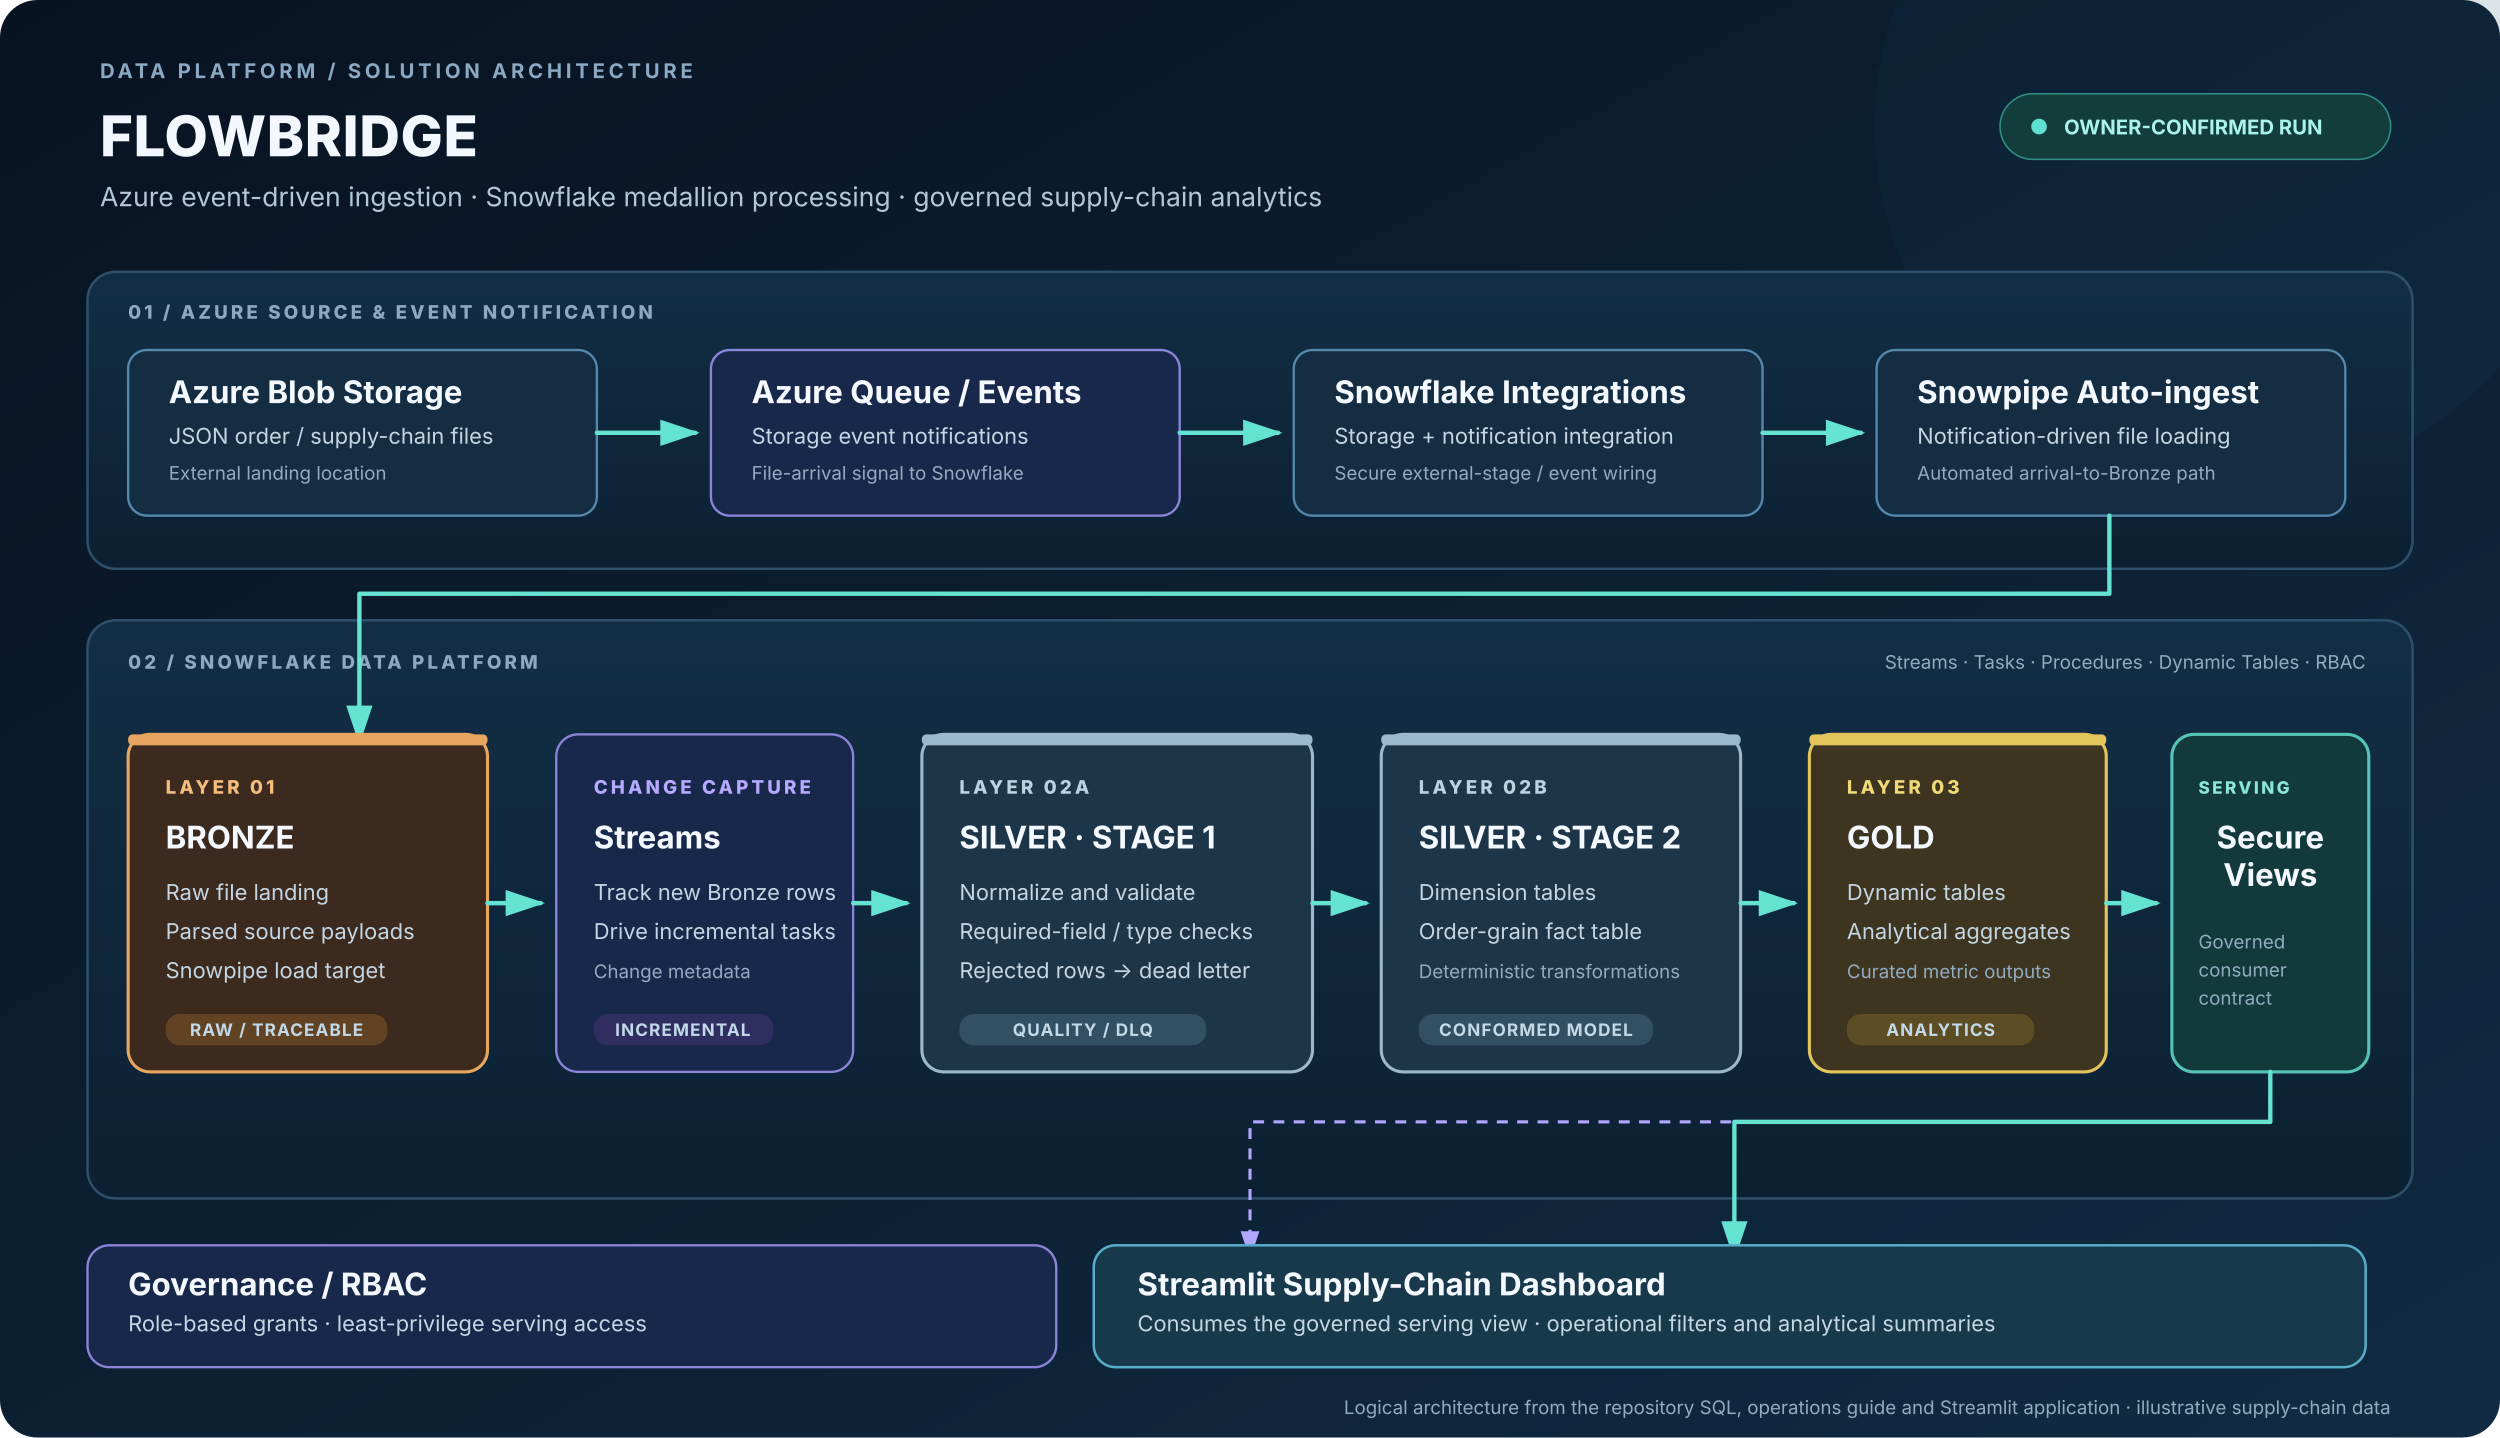
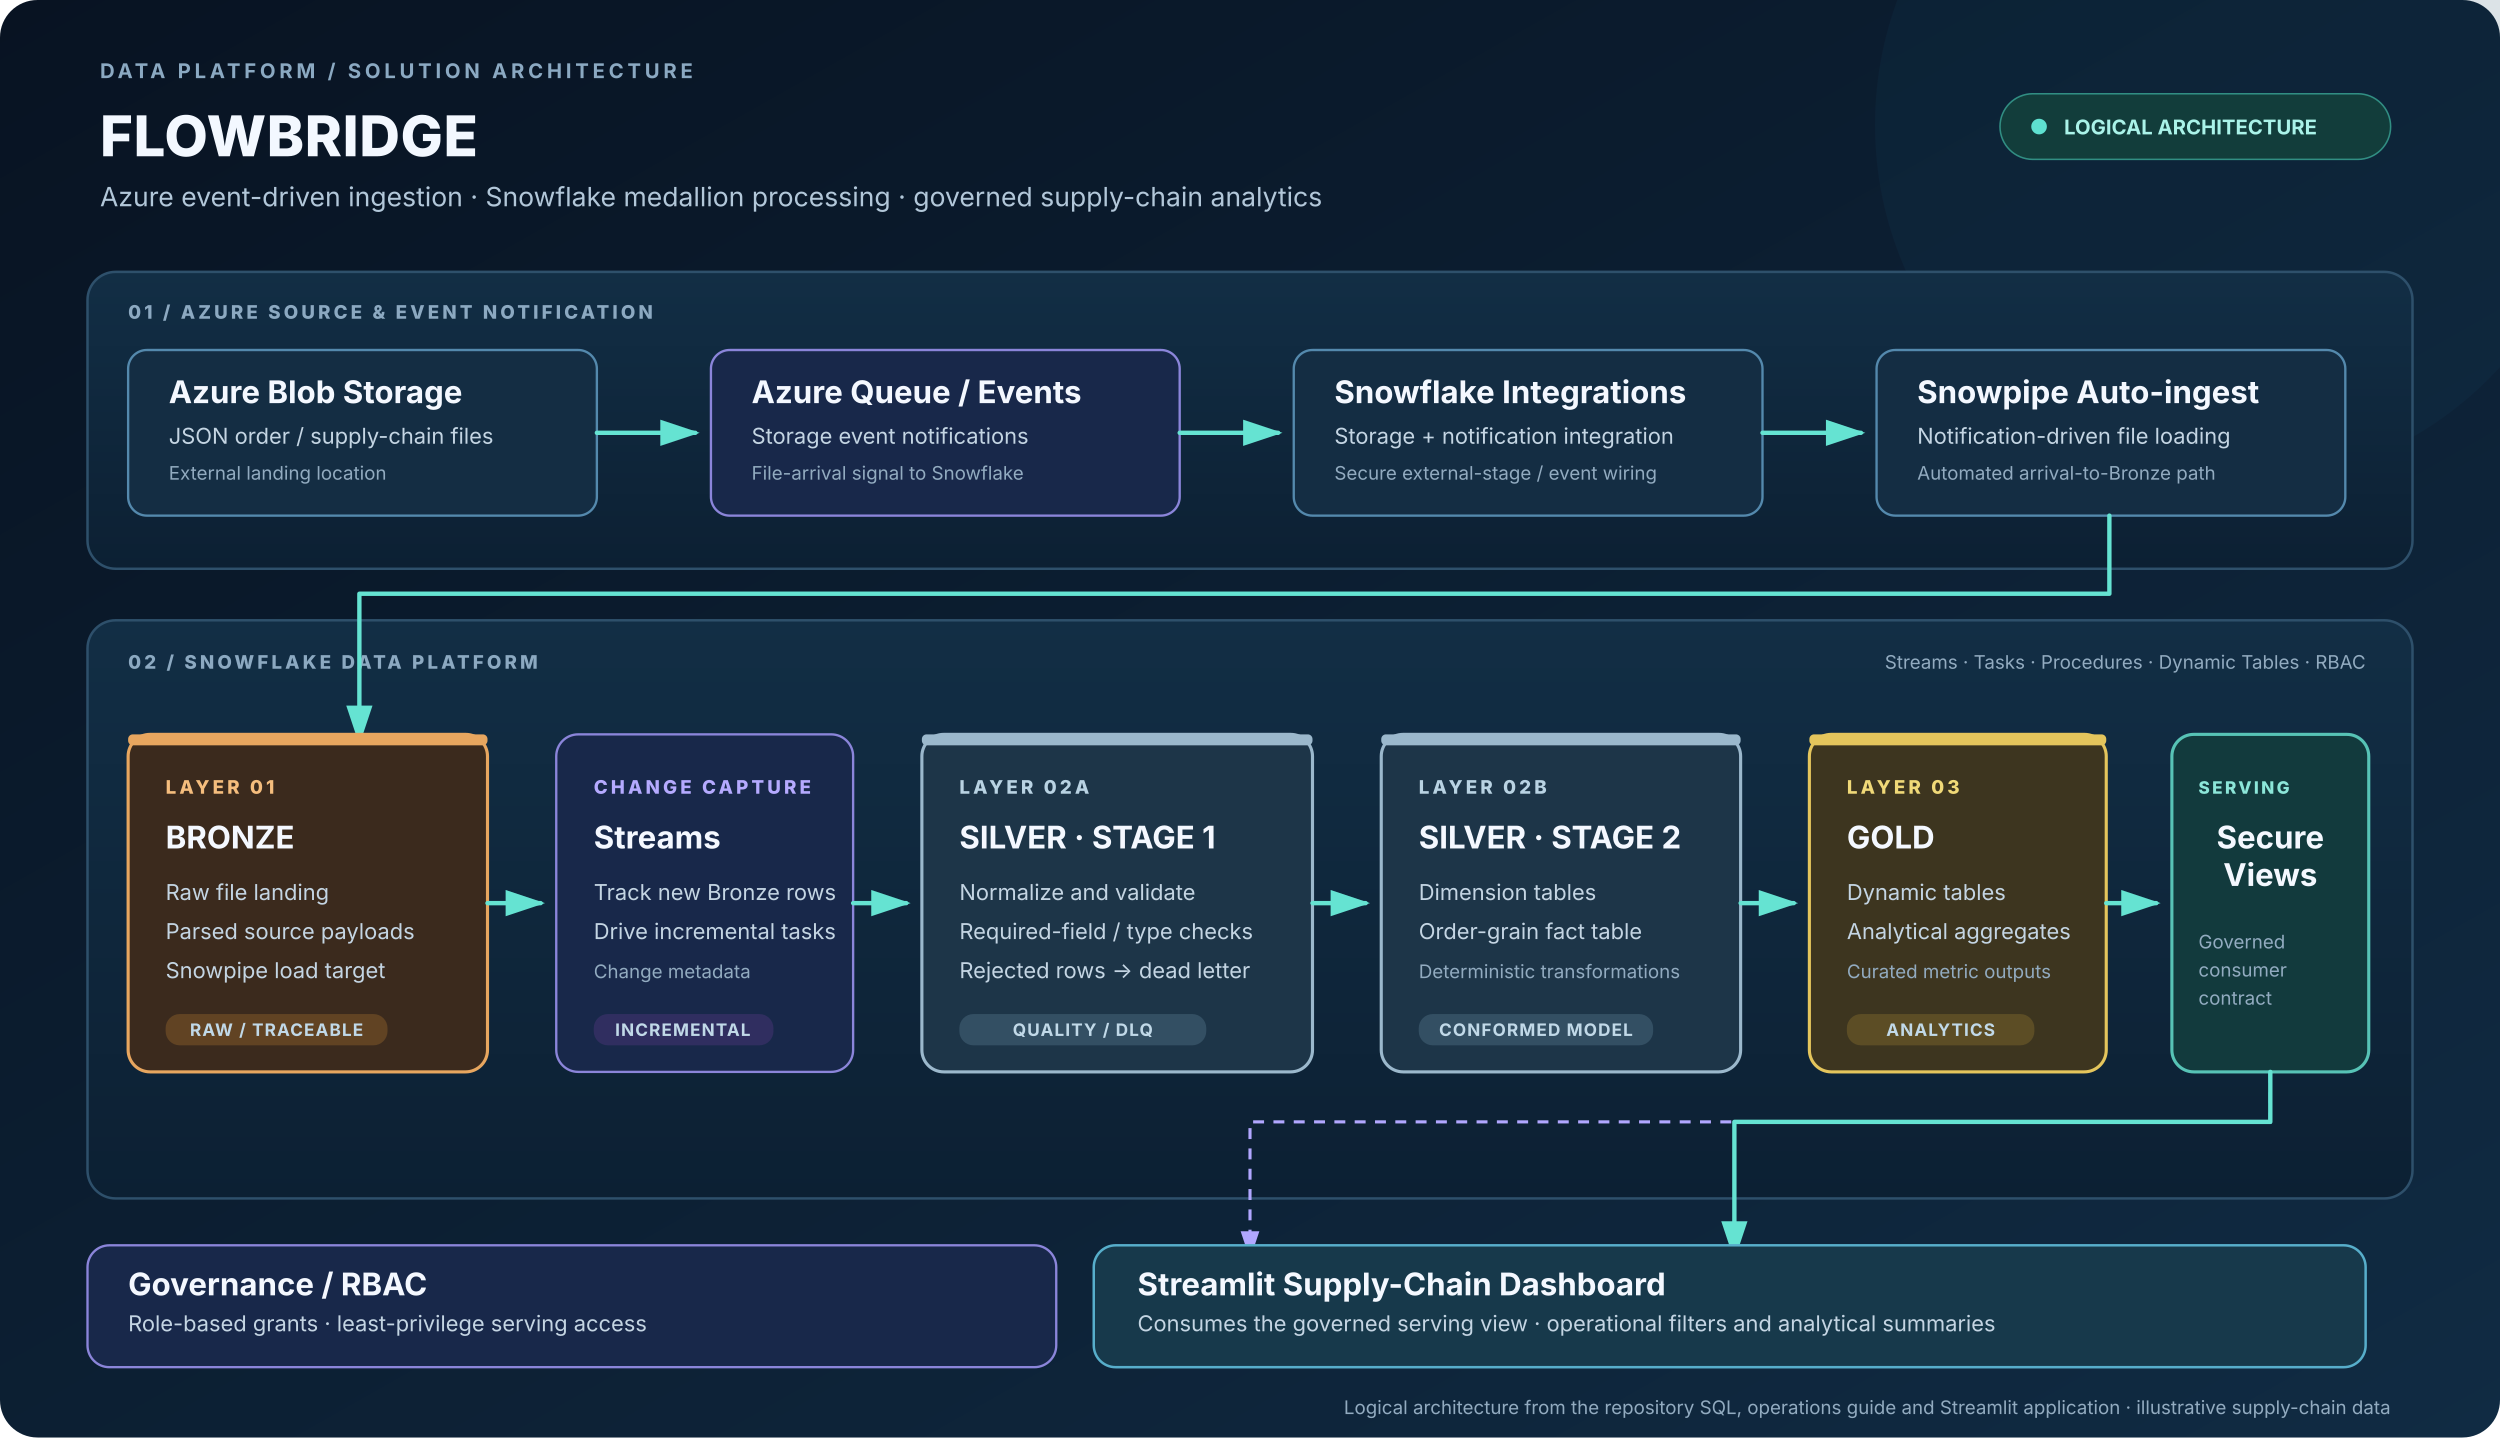
<svg xmlns="http://www.w3.org/2000/svg" width="1600" height="920" viewBox="0 0 1600 920" role="img" aria-labelledby="title desc">
  <defs>
    <linearGradient id="bg" x1="0" y1="0" x2="1" y2="1">
      <stop stop-color="#081322" />
      <stop offset="1" stop-color="#102b43" />
    </linearGradient>
    <linearGradient id="snow" x1="0" y1="0" x2="0" y2="1">
      <stop stop-color="#122e45" />
      <stop offset="1" stop-color="#0c2033" />
    </linearGradient>
    <marker id="a" markerWidth="10" markerHeight="10" refX="8" refY="3" orient="auto">
      <path d="M0 0L0 6L9 3Z" fill="#65e3d2" />
    </marker>
    <marker id="p" markerWidth="10" markerHeight="10" refX="8" refY="3" orient="auto">
      <path d="M0 0L0 6L9 3Z" fill="#b1a7ff" />
    </marker>
    <style>
    text{font-family:Inter,Segoe UI,Arial,sans-serif}.eyebrow{font-size:13px;font-weight:700;letter-spacing:2.4px;fill:#8ba9c2}.title{font-size:36px;font-weight:800;letter-spacing:.4px;fill:#f3f8ff}.subtitle{font-size:17px;fill:#b2c7d9}.panel{fill:url(#snow);stroke:#2e506b;stroke-width:1.6}.source{fill:#142d43;stroke:#5489ad;stroke-width:1.5}.event{fill:#18284a;stroke:#8b85da;stroke-width:1.5}.bronze{fill:#3b2a1d;stroke:#e7a65f;stroke-width:2}.silver{fill:#1d3548;stroke:#9bb8cc;stroke-width:2}.gold{fill:#3d351f;stroke:#e4c55c;stroke-width:2}.serving{fill:#123a3d;stroke:#57c3b6;stroke-width:2}.consumer{fill:#17394b;stroke:#57aecb;stroke-width:1.6}.stage{font-size:12px;font-weight:800;letter-spacing:2px;fill:#8ca9c1}.head{font-size:20px;font-weight:750;fill:#f4f8ff}.body{font-size:14px;fill:#c4d5e3}.muted{font-size:12px;fill:#92abc0}.chip{font-size:11px;font-weight:700;letter-spacing:.7px;fill:#c1d9e8}.arrow{fill:none;stroke:#65e3d2;stroke-width:2.8;stroke-linecap:round;stroke-linejoin:round;marker-end:url(#a)}.control{fill:none;stroke:#b1a7ff;stroke-width:2;stroke-dasharray:7 6;marker-end:url(#p)}
  </style>
  </defs>
  <rect width="1600" height="920" rx="24" fill="url(#bg)" />
  <circle cx="1430" cy="80" r="230" fill="#17405e" opacity=".15" />
  <text x="64" y="50" class="eyebrow">DATA PLATFORM / SOLUTION ARCHITECTURE</text>
  <text x="64" y="100" class="title">FLOWBRIDGE</text>
  <text x="64" y="132" class="subtitle">Azure event-driven ingestion · Snowflake medallion processing · governed supply-chain analytics</text>
  <rect x="1280" y="60" width="250" height="42" rx="21" fill="#123d3b" stroke="#318e83" />
  <circle cx="1305" cy="81" r="5" fill="#5ee1d0" />
-   <text x="1321" y="86" font-size="13" font-weight="700" fill="#aaf3e9">OWNER-CONFIRMED RUN</text>
+   <text x="1321" y="86" font-size="13" font-weight="700" fill="#aaf3e9">LOGICAL ARCHITECTURE</text>
  <rect x="56" y="174" width="1488" height="190" rx="18" class="panel" />
  <text x="82" y="204" class="stage">01 / AZURE SOURCE &amp; EVENT NOTIFICATION</text>
  <rect x="82" y="224" width="300" height="106" rx="12" class="source" />
  <text x="108" y="258" class="head">Azure Blob Storage</text>
  <text x="108" y="284" class="body">JSON order / supply-chain files</text>
  <text x="108" y="307" class="muted">External landing location</text>
  <path d="M382 277H445" class="arrow" />
  <rect x="455" y="224" width="300" height="106" rx="12" class="event" />
  <text x="481" y="258" class="head">Azure Queue / Events</text>
  <text x="481" y="284" class="body">Storage event notifications</text>
  <text x="481" y="307" class="muted">File-arrival signal to Snowflake</text>
  <path d="M755 277H818" class="arrow" />
  <rect x="828" y="224" width="300" height="106" rx="12" class="source" />
  <text x="854" y="258" class="head">Snowflake Integrations</text>
  <text x="854" y="284" class="body">Storage + notification integration</text>
  <text x="854" y="307" class="muted">Secure external-stage / event wiring</text>
  <path d="M1128 277H1191" class="arrow" />
  <rect x="1201" y="224" width="300" height="106" rx="12" class="source" />
  <text x="1227" y="258" class="head">Snowpipe Auto-ingest</text>
  <text x="1227" y="284" class="body">Notification-driven file loading</text>
  <text x="1227" y="307" class="muted">Automated arrival-to-Bronze path</text>
  <rect x="56" y="397" width="1488" height="370" rx="18" class="panel" />
  <text x="82" y="428" class="stage">02 / SNOWFLAKE DATA PLATFORM</text>
  <text x="1514" y="428" text-anchor="end" class="muted">Streams · Tasks · Procedures · Dynamic Tables · RBAC</text>
  <path d="M1350 330V380H230V474" class="arrow" />
  <rect x="82" y="470" width="230" height="216" rx="14" class="bronze" />
  <rect x="82" y="470" width="230" height="7" rx="3" fill="#e7a65f" />
  <text x="106" y="508" font-size="12" font-weight="800" letter-spacing="2" fill="#f5bd7d">LAYER 01</text>
  <text x="106" y="543" class="head">BRONZE</text>
  <text x="106" y="576" class="body">Raw file landing</text>
  <text x="106" y="601" class="body">Parsed source payloads</text>
  <text x="106" y="626" class="body">Snowpipe load target</text>
  <rect x="106" y="649" width="142" height="20" rx="9" fill="#614323" />
  <text x="177" y="663" text-anchor="middle" class="chip">RAW / TRACEABLE</text>
  <path d="M312 578H346" class="arrow" />
  <rect x="356" y="470" width="190" height="216" rx="14" class="event" />
  <text x="380" y="508" font-size="12" font-weight="800" letter-spacing="2" fill="#b5aaff">CHANGE CAPTURE</text>
  <text x="380" y="543" class="head">Streams</text>
  <text x="380" y="576" class="body">Track new Bronze rows</text>
  <text x="380" y="601" class="body">Drive incremental tasks</text>
  <text x="380" y="626" class="muted">Change metadata</text>
  <rect x="380" y="649" width="115" height="20" rx="9" fill="#302e60" />
  <text x="437" y="663" text-anchor="middle" class="chip">INCREMENTAL</text>
  <path d="M546 578H580" class="arrow" />
  <rect x="590" y="470" width="250" height="216" rx="14" class="silver" />
  <rect x="590" y="470" width="250" height="7" rx="3" fill="#9bb8cc" />
  <text x="614" y="508" font-size="12" font-weight="800" letter-spacing="2" fill="#b9d3e3">LAYER 02A</text>
  <text x="614" y="543" class="head">SILVER · STAGE 1</text>
  <text x="614" y="576" class="body">Normalize and validate</text>
  <text x="614" y="601" class="body">Required-field / type checks</text>
  <text x="614" y="626" class="body">Rejected rows → dead letter</text>
  <rect x="614" y="649" width="158" height="20" rx="9" fill="#334f63" />
  <text x="693" y="663" text-anchor="middle" class="chip">QUALITY / DLQ</text>
  <path d="M840 578H874" class="arrow" />
  <rect x="884" y="470" width="230" height="216" rx="14" class="silver" />
  <rect x="884" y="470" width="230" height="7" rx="3" fill="#9bb8cc" />
  <text x="908" y="508" font-size="12" font-weight="800" letter-spacing="2" fill="#b9d3e3">LAYER 02B</text>
  <text x="908" y="543" class="head">SILVER · STAGE 2</text>
  <text x="908" y="576" class="body">Dimension tables</text>
  <text x="908" y="601" class="body">Order-grain fact table</text>
  <text x="908" y="626" class="muted">Deterministic transformations</text>
  <rect x="908" y="649" width="150" height="20" rx="9" fill="#334f63" />
  <text x="983" y="663" text-anchor="middle" class="chip">CONFORMED MODEL</text>
  <path d="M1114 578H1148" class="arrow" />
  <rect x="1158" y="470" width="190" height="216" rx="14" class="gold" />
  <rect x="1158" y="470" width="190" height="7" rx="3" fill="#e4c55c" />
  <text x="1182" y="508" font-size="12" font-weight="800" letter-spacing="2" fill="#f0d978">LAYER 03</text>
  <text x="1182" y="543" class="head">GOLD</text>
  <text x="1182" y="576" class="body">Dynamic tables</text>
  <text x="1182" y="601" class="body">Analytical aggregates</text>
  <text x="1182" y="626" class="muted">Curated metric outputs</text>
  <rect x="1182" y="649" width="120" height="20" rx="9" fill="#5c4d25" />
  <text x="1242" y="663" text-anchor="middle" class="chip">ANALYTICS</text>
  <path d="M1348 578H1380" class="arrow" />
  <rect x="1390" y="470" width="126" height="216" rx="14" class="serving" />
  <text x="1407" y="508" font-size="11" font-weight="800" letter-spacing="1.5" fill="#8ce6d9">SERVING</text>
  <text x="1453" y="543" text-anchor="middle" class="head">Secure</text>
  <text x="1453" y="567" text-anchor="middle" class="head">Views</text>
  <text x="1407" y="607" class="muted">Governed</text>
  <text x="1407" y="625" class="muted">consumer</text>
  <text x="1407" y="643" class="muted">contract</text>
  <path d="M1453 686V718H800V804" class="control" />
  <rect x="56" y="797" width="620" height="78" rx="14" class="event" />
  <text x="82" y="829" class="head">Governance / RBAC</text>
  <text x="82" y="852" class="body">Role-based grants · least-privilege serving access</text>
  <path d="M1453 686V718H1110V804" class="arrow" />
  <rect x="700" y="797" width="814" height="78" rx="14" class="consumer" />
  <text x="728" y="829" class="head">Streamlit Supply-Chain Dashboard</text>
  <text x="728" y="852" class="body">Consumes the governed serving view · operational filters and analytical summaries</text>
  <text x="1530" y="905" text-anchor="end" class="muted">Logical architecture from the repository SQL, operations guide and Streamlit application · illustrative supply-chain data</text>
</svg>
